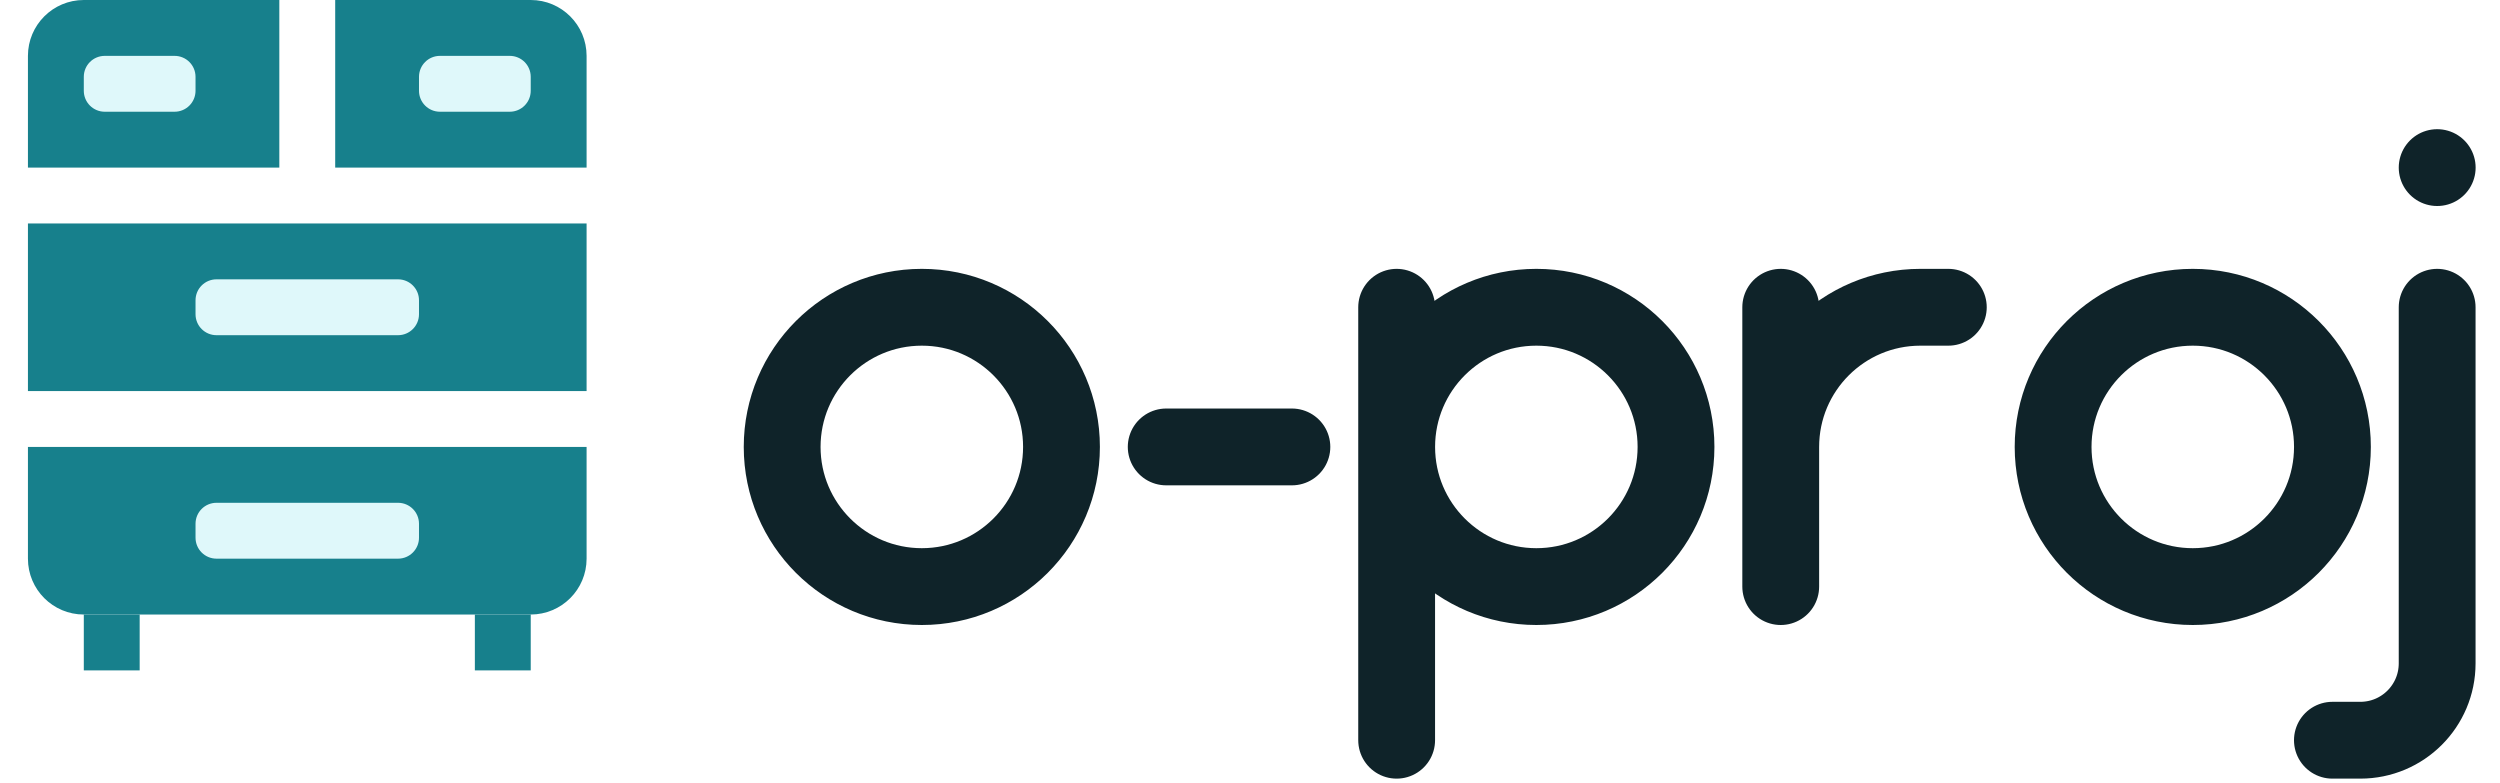
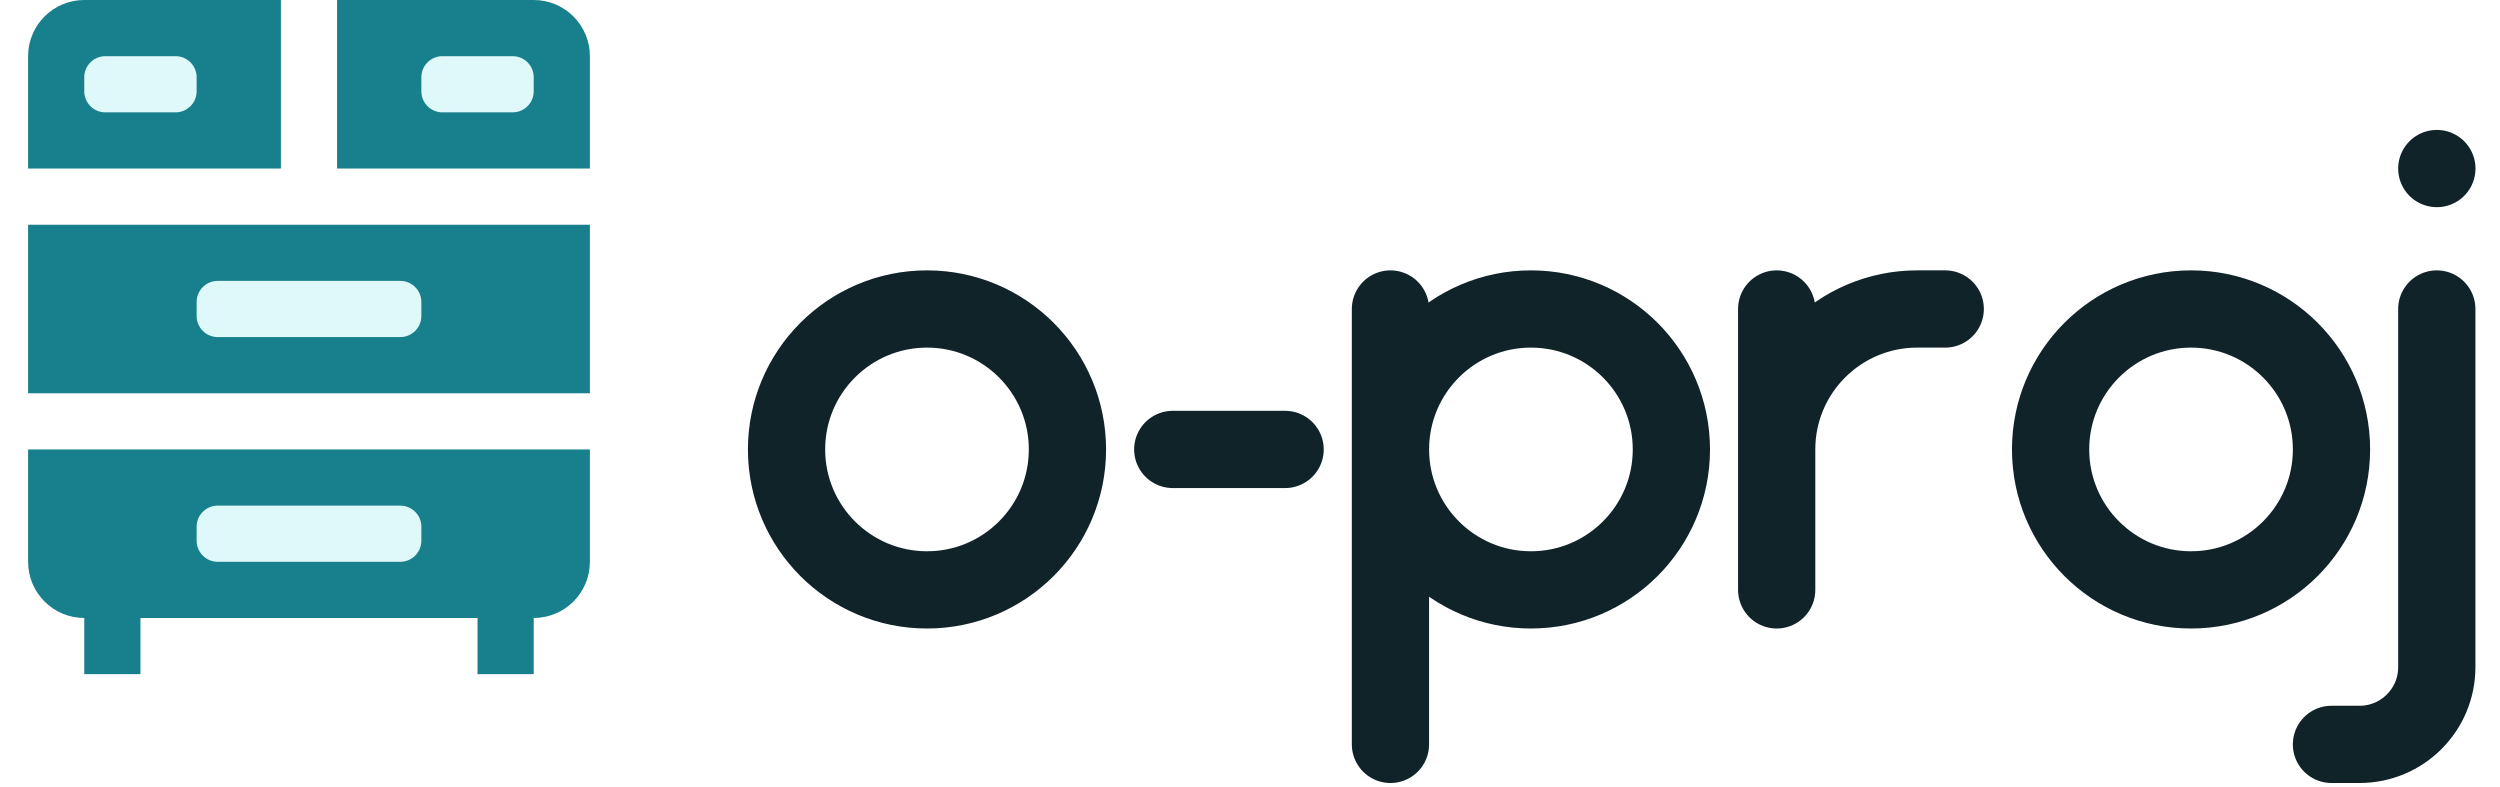
- <svg xmlns="http://www.w3.org/2000/svg" viewBox="0 0 358 112" width="358" height="112" role="img" aria-label="o-proj">
+ <svg xmlns="http://www.w3.org/2000/svg" viewBox="0 0 356 112" width="356" height="112" role="img" aria-label="o-proj">
  <g transform="translate(-20 -16)">
    <path d="M32 16H96a8 8 0 0 1 8 8V96a8 8 0 0 1-8 8H32a8 8 0 0 1-8-8V24a8 8 0 0 1 8-8ZM24 40H104V48H24ZM24 72H104V80H24ZM60 16H68V40H60Z" fill="#17808c" fill-rule="evenodd" />
    <path d="M32 104H40V112H32ZM88 104H96V112H88Z" fill="#17808c" />
    <g fill="#dff8fa">
      <rect x="32" y="24" width="16" height="8" rx="3" />
      <rect x="80" y="24" width="16" height="8" rx="3" />
      <rect x="48" y="56" width="32" height="8" rx="3" />
      <rect x="48" y="88" width="32" height="8" rx="3" />
    </g>
  </g>
-   <path d="M132 44a20 20 0 1 0 0.01 0M167 64h18M200 44V106M220 44a20 20 0 1 0 0.01 0M255 44V84M255 64a20 20 0 0 1 20 -20h4M314 44a20 20 0 1 0 0.01 0M349 44V95a11 11 0 0 1 -11 11h-4M349 24h0.01" fill="none" stroke="#0f2329" stroke-width="11" stroke-linecap="round" stroke-linejoin="round" />
+   <path d="M132 44a20 20 0 1 0 0.01 0M167 64h16M198 44V106M218 44a20 20 0 1 0 0.01 0M253 44V84M253 64a20 20 0 0 1 20 -20h4M312 44a20 20 0 1 0 0.01 0M347 44V95a11 11 0 0 1 -11 11h-4M347 24h0.01" fill="none" stroke="#0f2329" stroke-width="11" stroke-linecap="round" stroke-linejoin="round" />
</svg>
